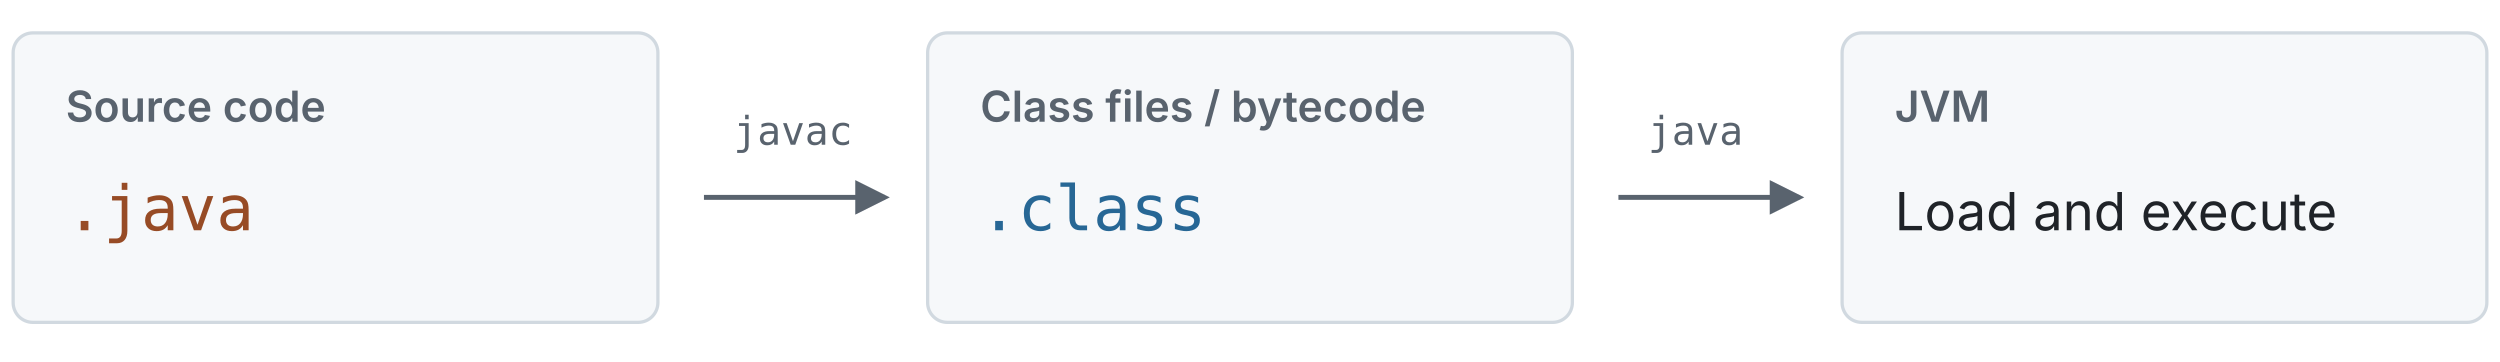
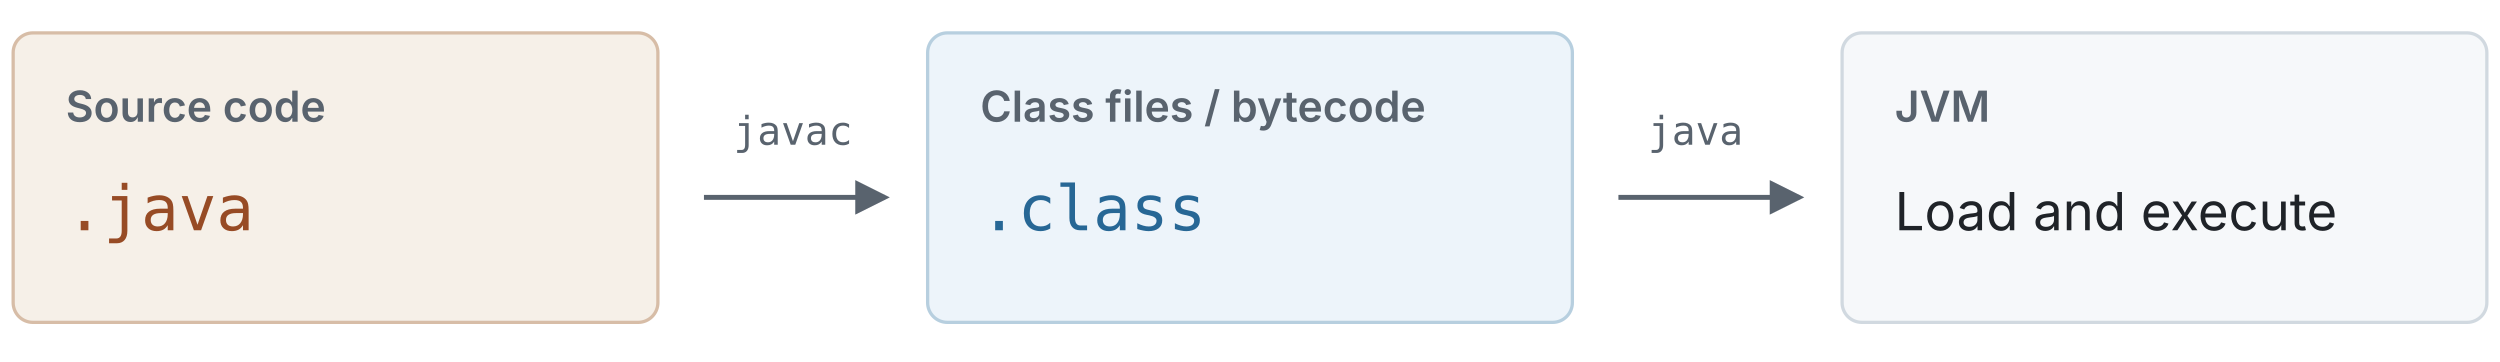
<svg xmlns="http://www.w3.org/2000/svg" width="760" height="110" viewBox="0 0 760 110" role="img" aria-labelledby="title desc">
  <defs>
    <marker id="arrow" markerWidth="7" markerHeight="7" refX="6" refY="3.5" orient="auto">
      <path d="M 0 0 L 7 3.5 L 0 7 Z" fill="#59636e" />
    </marker>
  </defs>
-   <rect x="4" y="10" width="196" height="88" rx="6" fill="#f6f8fa" stroke="#d1d9e0" />
+   <rect x="4" y="10" width="196" height="88" rx="6" fill="#f6f0e8" stroke="#d7bda7" />
  <text x="20" y="37" font-size="13" fill="#59636e" font-family="-apple-system, BlinkMacSystemFont, 'Segoe UI', sans-serif" font-weight="600">Source code</text>
  <text x="20" y="70" font-size="19" fill="#974b25" font-family="'Cascadia Mono', Consolas, monospace" font-weight="400">.java</text>
  <path d="M 214 60 h 55" fill="none" stroke="#59636e" stroke-width="1.5" marker-end="url(#arrow)" />
  <text x="223" y="44" font-size="12" fill="#59636e" font-family="'Cascadia Mono', Consolas, monospace" font-weight="400">javac</text>
-   <rect x="282" y="10" width="196" height="88" rx="6" fill="#f6f8fa" stroke="#d1d9e0" />
+   <rect x="282" y="10" width="196" height="88" rx="6" fill="#edf4fa" stroke="#b7cfdf" />
  <text x="298" y="37" font-size="13" fill="#59636e" font-family="-apple-system, BlinkMacSystemFont, 'Segoe UI', sans-serif" font-weight="600">Class files / bytecode</text>
  <text x="298" y="70" font-size="19" fill="#276795" font-family="'Cascadia Mono', Consolas, monospace" font-weight="400">.class</text>
  <path d="M 492 60 h 55" fill="none" stroke="#59636e" stroke-width="1.5" marker-end="url(#arrow)" />
  <text x="501" y="44" font-size="12" fill="#59636e" font-family="'Cascadia Mono', Consolas, monospace" font-weight="400">java</text>
  <rect x="560" y="10" width="196" height="88" rx="6" fill="#f6f8fa" stroke="#d1d9e0" />
  <text x="576" y="37" font-size="13" fill="#59636e" font-family="-apple-system, BlinkMacSystemFont, 'Segoe UI', sans-serif" font-weight="600">JVM</text>
  <text x="576" y="70" font-size="16" fill="#1f2328" font-family="-apple-system, BlinkMacSystemFont, 'Segoe UI', sans-serif" font-weight="400">Load and execute</text>
</svg>
